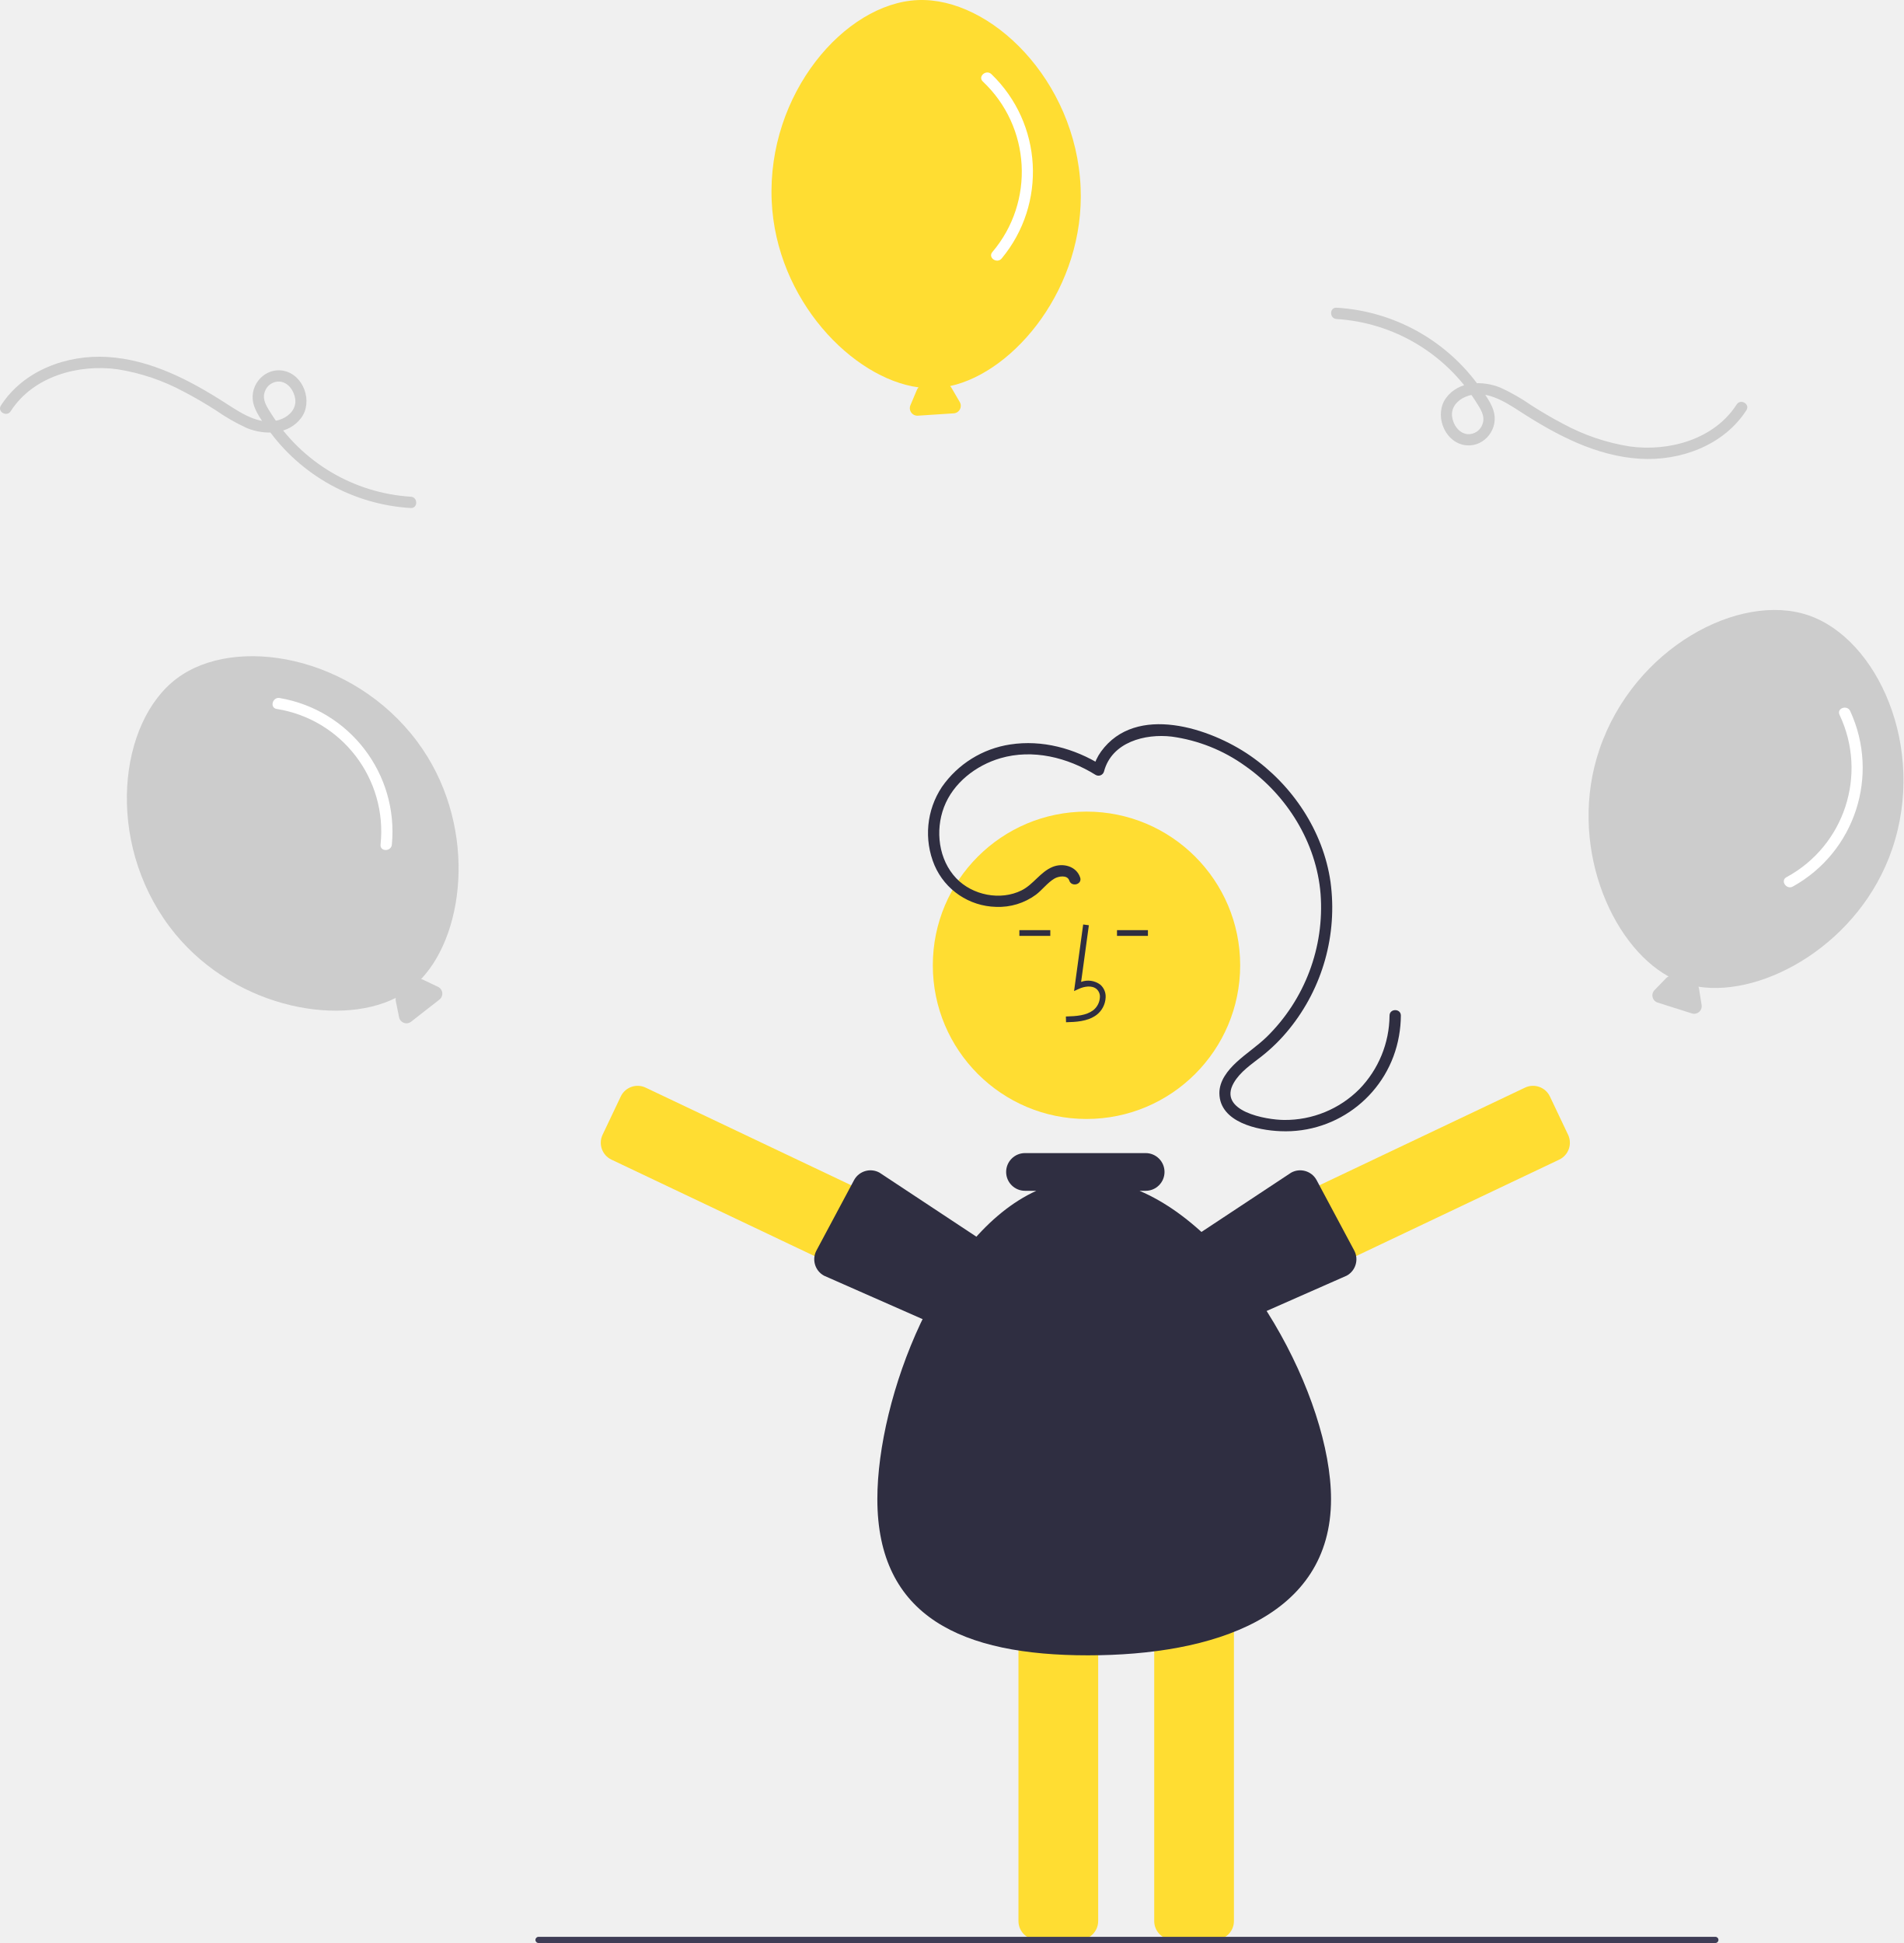
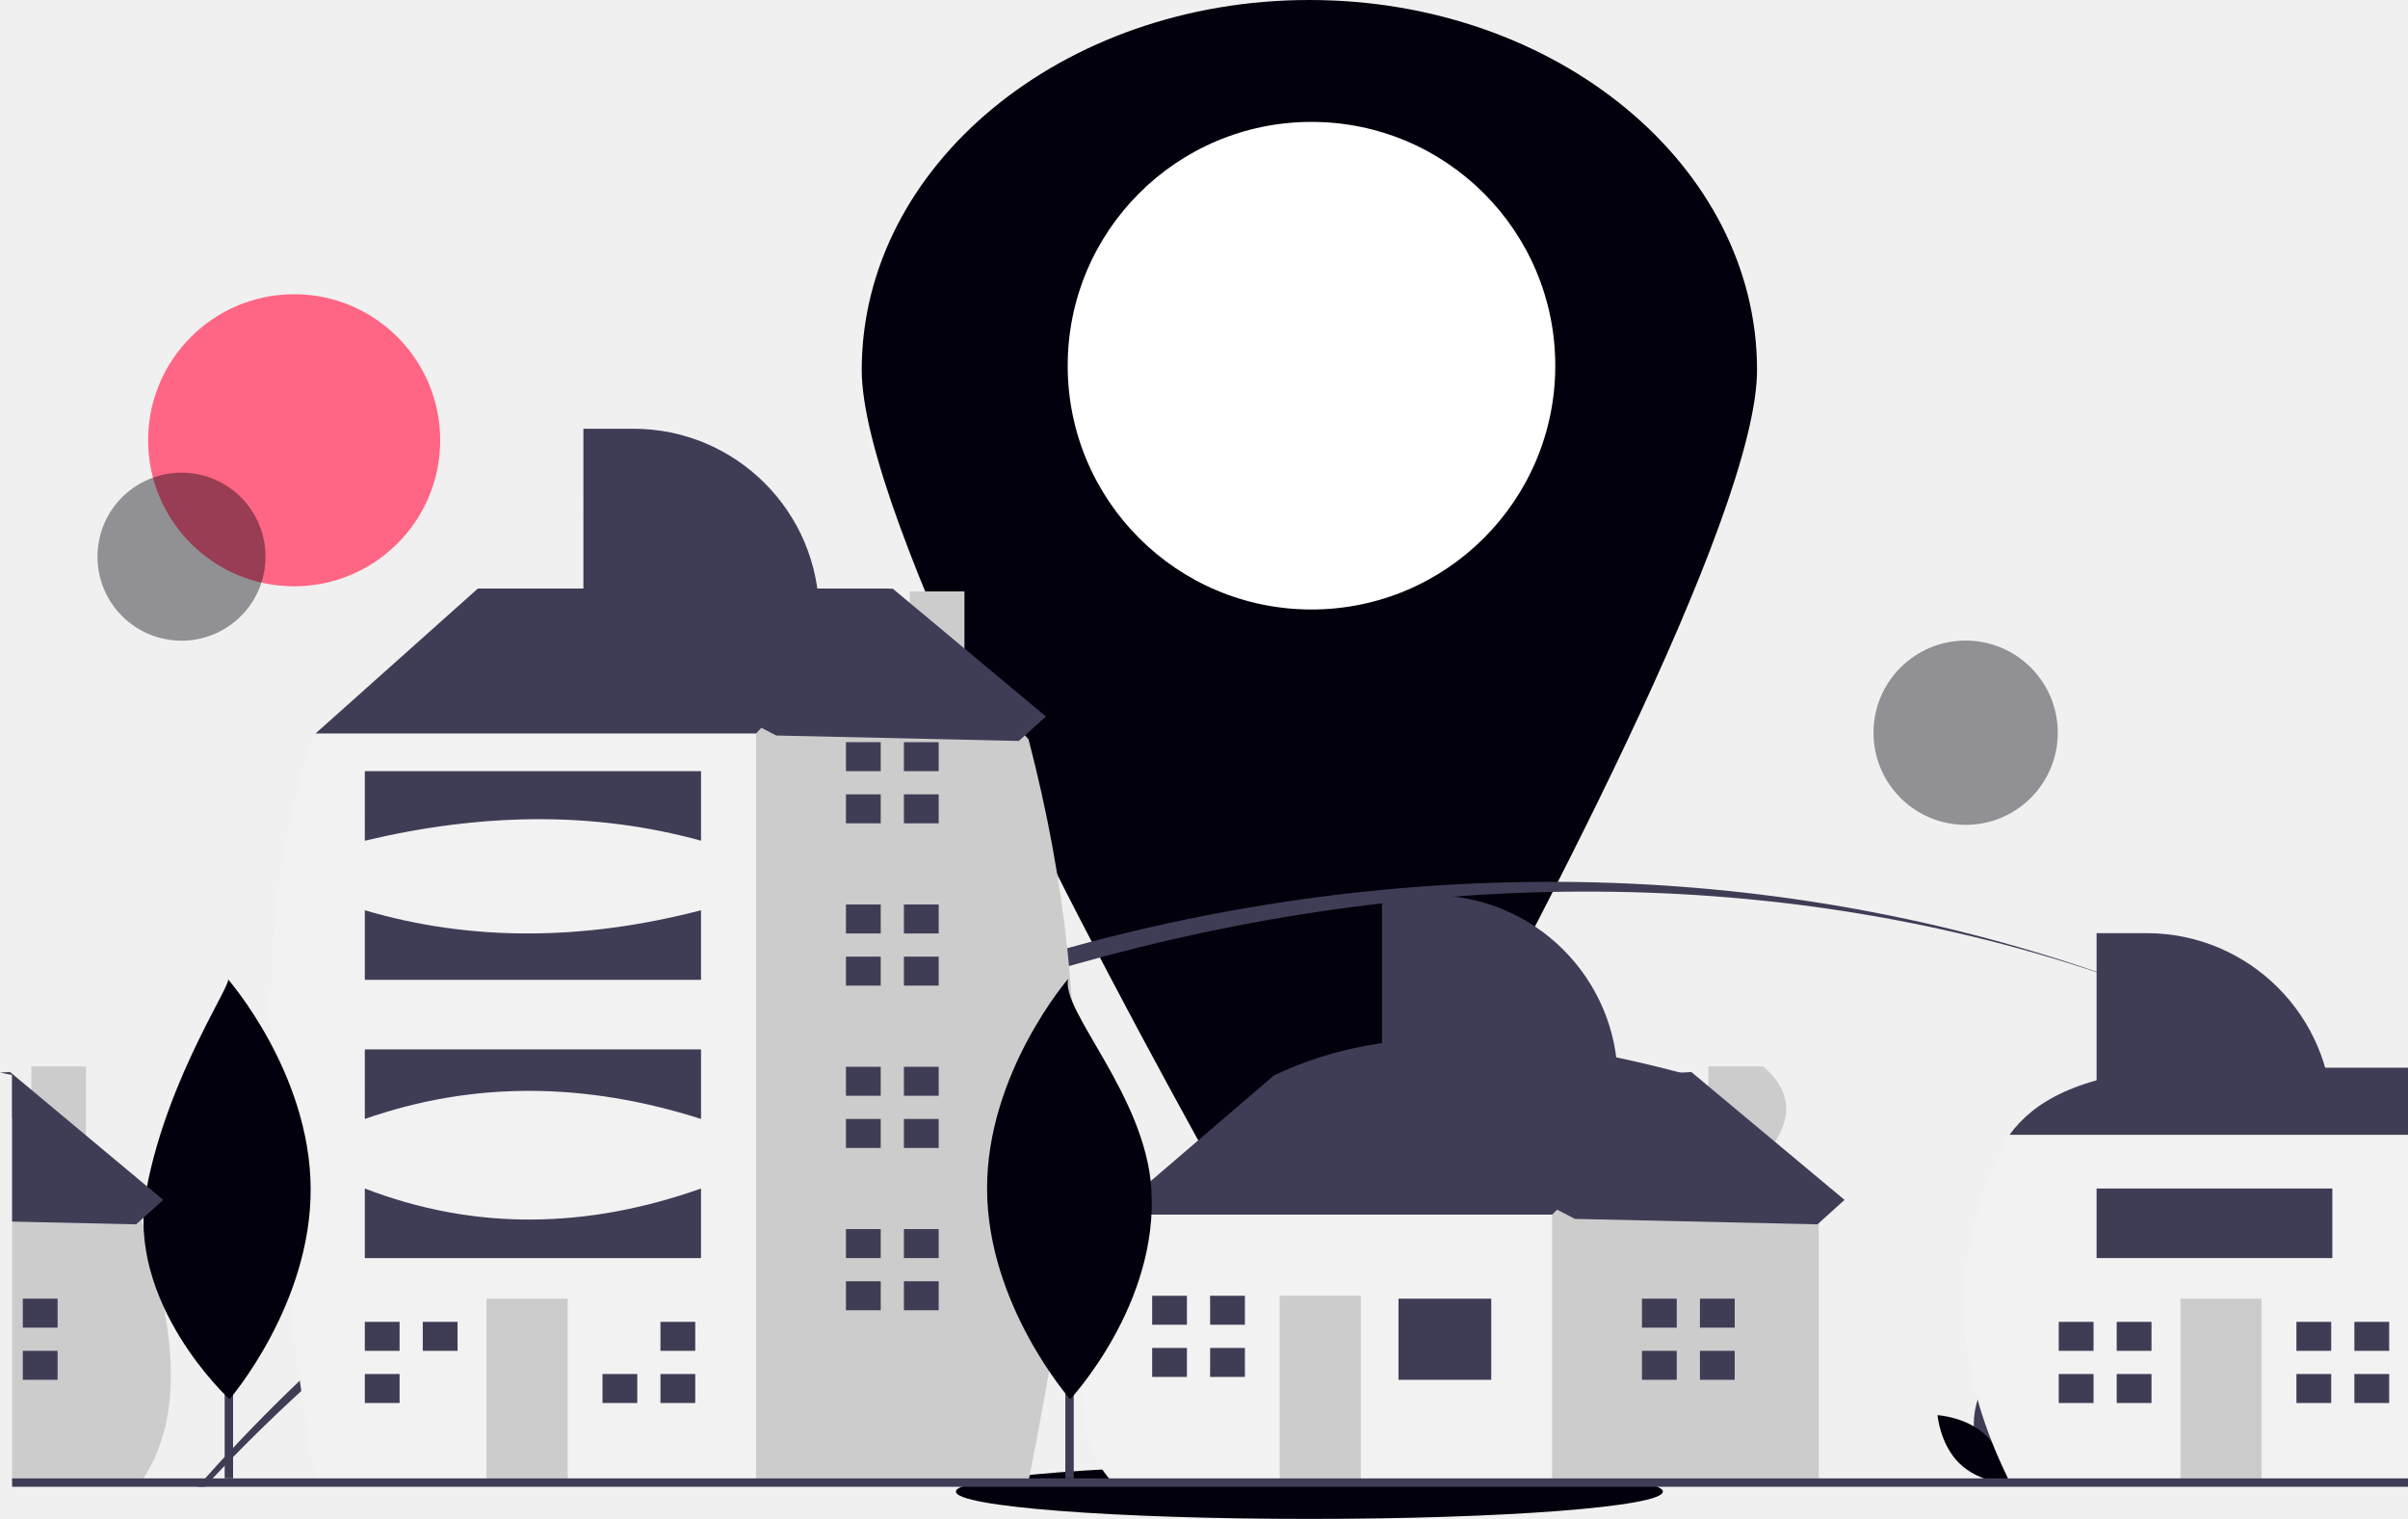
- <svg xmlns="http://www.w3.org/2000/svg" data-name="Layer 1" width="616.258" height="629" viewBox="0 0 616.258 629">
-   <path d="M426.896,375.502c-20.785-27.815-58.827-34.528-77.73-20.403s-23.246,52.51-2.461,80.326c19.239,25.747,54.096,32.768,73.295,23.122a2.411,2.411,0,0,0-.011.914l1.082,5.351a2.442,2.442,0,0,0,3.896,1.44l9.166-7.161a2.442,2.442,0,0,0-.454-4.129l-4.931-2.345a2.417,2.417,0,0,0-.543-.17C443.004,436.803,446.177,401.305,426.896,375.502Z" transform="translate(-291.8712 -135.5)" fill="#ccc" />
-   <path d="M381.431,365a40.17,40.17,0,0,1,33.644,43.918c-.223,2.345,3.441,2.33,3.662,0a43.923,43.923,0,0,0-36.332-47.45C380.099,361.077,379.108,364.606,381.431,365Z" transform="translate(-291.8712 -135.5)" fill="#fff" />
-   <path d="M904.468,410.328c11.184-32.873-4.794-68.043-27.135-75.644s-56.453,10.527-67.637,43.4c-10.352,30.428,3.57,63.146,22.383,73.524a2.411,2.411,0,0,0-.76.508l-3.801,3.919a2.442,2.442,0,0,0,1.016,4.028l11.089,3.509a2.442,2.442,0,0,0,3.148-2.71l-.855-5.392a2.417,2.417,0,0,0-.166-.544C863.023,458.281,894.093,440.822,904.468,410.328Z" transform="translate(-291.8712 -135.5)" fill="#ccc" />
-   <path d="M887.416,366.893a40.17,40.17,0,0,1-17.192,52.585c-2.06,1.142.025,4.155,2.071,3.02a43.923,43.923,0,0,0,18.584-56.8C889.898,363.576,886.428,364.755,887.416,366.893Z" transform="translate(-291.8712 -135.5)" fill="#fff" />
-   <path d="M641.717,196.15c-1.52-34.69-29.181-61.654-52.757-60.622s-48.774,30.312-47.254,65.002c1.407,32.11,26.262,57.536,47.56,60.372a2.411,2.411,0,0,0-.524.749l-2.118,5.032a2.442,2.442,0,0,0,2.41,3.384l11.607-.758a2.442,2.442,0,0,0,1.949-3.668l-2.755-4.714a2.417,2.417,0,0,0-.352-.446C620.52,255.882,643.127,228.33,641.717,196.15Z" transform="translate(-291.8712 -135.5)" fill="#ffdd32" />
-   <path d="M610.053,161.876a40.17,40.17,0,0,1,3.081,55.238c-1.505,1.812,1.532,3.862,3.027,2.062a43.923,43.923,0,0,0-3.316-59.67C611.161,157.883,608.356,160.242,610.053,161.876Z" transform="translate(-291.8712 -135.5)" fill="#fff" />
-   <circle cx="351.752" cy="312.489" r="49.752" fill="#ffdd32" />
-   <path d="M641.361,763.448H627.641a6.049,6.049,0,0,1-6.042-6.042v-114.355a6.049,6.049,0,0,1,6.042-6.042h13.72a6.049,6.049,0,0,1,6.042,6.042v114.355A6.049,6.049,0,0,1,641.361,763.448Z" transform="translate(-291.8712 -135.5)" fill="#ffdd32" />
-   <path d="M685.311,763.448h-13.72a6.049,6.049,0,0,1-6.042-6.042v-114.355a6.049,6.049,0,0,1,6.042-6.042H685.311a6.049,6.049,0,0,1,6.042,6.042v114.355A6.049,6.049,0,0,1,685.311,763.448Z" transform="translate(-291.8712 -135.5)" fill="#ffdd32" />
-   <path d="M607.058,544.697l-5.886,12.394a6.049,6.049,0,0,1-8.05,2.866L489.823,510.901a6.049,6.049,0,0,1-2.866-8.05l5.886-12.394a6.049,6.049,0,0,1,8.05-2.866l103.299,49.056A6.049,6.049,0,0,1,607.058,544.697Z" transform="translate(-291.8712 -135.5)" fill="#ffdd32" />
-   <path d="M622.62,551.34a5.995,5.995,0,0,1-.631,4.13l-6.631,12.011a6.05,6.05,0,0,1-8.211,2.37l-48.542-21.399a6.048,6.048,0,0,1-2.369-8.21l-0-0L568.4,517.485a6.042,6.042,0,0,1,8.21-2.369l43.597,28.819c1.413.78,1.85,5.388,2.298,6.938C622.55,551.029,622.588,551.184,622.62,551.34Z" transform="translate(-291.8712 -135.5)" fill="#2f2e41" />
-   <path d="M682.303,536.646l103.299-49.056a6.049,6.049,0,0,1,8.05,2.866l5.886,12.394a6.049,6.049,0,0,1-2.866,8.05L693.373,559.957a6.049,6.049,0,0,1-8.05-2.866l-5.886-12.394A6.049,6.049,0,0,1,682.303,536.646Z" transform="translate(-291.8712 -135.5)" fill="#ffdd32" />
-   <path d="M663.989,550.874c.448-1.551.885-6.158,2.298-6.938l43.597-28.819a6.042,6.042,0,0,1,8.21,2.369l12.164,22.756-0.0 0a6.048,6.048,0,0,1-2.369,8.21l-48.542,21.399a6.05,6.05,0,0,1-8.211-2.37l-6.631-12.011a5.995,5.995,0,0,1-.631-4.13C663.906,551.184,663.944,551.029,663.989,550.874Z" transform="translate(-291.8712 -135.5)" fill="#2f2e41" />
-   <path d="M637,466.428l-.052-1.859c3.459-.096,6.508-.313,8.8-1.987a5.715,5.715,0,0,0,2.214-4.21,3.267,3.267,0,0,0-1.072-2.691c-1.521-1.285-3.969-.869-5.752-.051l-1.538.705,2.95-21.558,1.842.252-2.509,18.338a6.563,6.563,0,0,1,6.208.893,5.086,5.086,0,0,1,1.729,4.176,7.56,7.56,0,0,1-2.975,5.646C643.9,466.235,640.074,466.342,637,466.428Z" transform="translate(-291.8712 -135.5)" fill="#2f2e41" />
-   <rect x="361.629" y="301.112" width="10.013" height="1.859" fill="#2f2e41" />
-   <rect x="330.023" y="301.112" width="10.013" height="1.859" fill="#2f2e41" />
-   <path d="M660.774,520.994h2.006a6.104,6.104,0,1,0,0-12.208H623.714a6.104,6.104,0,0,0,0,12.208h3.67c-31.352,14.264-51.47,66.955-51.47,99.79,0,38.252,27.607,50.59,68.166,50.59s78.712-12.339,78.712-50.59C722.792,587.949,694.454,535.259,660.774,520.994Z" transform="translate(-291.8712 -135.5)" fill="#2f2e41" />
-   <path d="M641.574,419.575c-1.212-3.684-5.585-4.815-8.951-3.425-3.947,1.63-6.185,5.667-9.997,7.575-6.856,3.432-15.952,1.589-21.179-3.913-5.716-6.016-6.842-15.405-3.965-23.002,2.975-7.856,10.355-13.542,18.257-15.851,10.5-3.069,21.765-.253,30.86,5.408a1.848,1.848,0,0,0,2.69-1.094c2.501-9.555,13.289-12.336,21.958-11.311a53.079,53.079,0,0,1,23.712,9.463c13.552,9.455,23.106,24.856,24.445,41.435a58.686,58.686,0,0,1-17.45,46.332c-3.055,2.948-6.615,5.267-9.73,8.139-2.837,2.617-5.634,6.06-5.577,10.133.13,9.367,12.456,11.95,19.75,12.231a37.291,37.291,0,0,0,38.399-30.836,38.541,38.541,0,0,0,.602-6.585c.011-2.357-3.652-2.36-3.662,0a34.541,34.541,0,0,1-9.777,23.814,33.922,33.922,0,0,1-24.349,9.972c-5.823-.029-21.6-2.79-16.312-12.001,2.067-3.602,5.777-6.054,8.975-8.56a56.152,56.152,0,0,0,9.005-8.889,62.398,62.398,0,0,0,13.347-47.612c-2.361-16.515-12.374-31.438-25.997-40.862-12.97-8.973-36.942-16.908-48.278-1.362a16.437,16.437,0,0,0-2.591,5.525l2.69-1.094c-8.762-5.453-19.207-8.282-29.505-6.705a32.954,32.954,0,0,0-22.14,13.765,26.96,26.96,0,0,0-2.39,25.342,22.264,22.264,0,0,0,19.953,13.473,20.382,20.382,0,0,0,12.894-3.946c2.086-1.591,3.689-3.843,5.947-5.197,1.293-.776,4.2-1.32,4.836.612.733,2.229,4.271,1.274,3.532-.974Z" transform="translate(-291.8712 -135.5)" fill="#2f2e41" />
-   <path d="M724.586,238.774a57.623,57.623,0,0,1,45.071,26.697c1.364,2.181,3.146,4.578,2.201,7.263a4.775,4.775,0,0,1-4.948,3.305c-2.785-.339-4.582-3.063-4.925-5.674-.389-2.961,1.7-5.286,4.279-6.386,6.303-2.689,12.662,1.466,17.796,4.782,11.698,7.556,24.565,14.389,38.74,15.25,13.115.797,27.179-4.346,34.474-15.719,1.276-1.99-1.893-3.828-3.162-1.849-7.235,11.28-21.86,15.331-34.577,13.587a67.219,67.219,0,0,1-21.636-7.345c-3.495-1.814-6.885-3.825-10.207-5.939a65.129,65.129,0,0,0-10.011-5.739c-5.837-2.398-13.565-2.211-17.642,3.31-3.804,5.151-.864,13.725,5.498,15.173,6.03,1.372,11.312-4.298,10.071-10.228-.635-3.033-2.919-6.001-4.687-8.48A61.29,61.29,0,0,0,724.586,235.112c-2.356-.117-2.35,3.546,0,3.662Z" transform="translate(-291.8712 -135.5)" fill="#ccc" />
-   <path d="M424.856,296.298a57.623,57.623,0,0,1-45.071-26.697c-1.364-2.181-3.146-4.578-2.201-7.263a4.775,4.775,0,0,1,4.948-3.305c2.785.339,4.582,3.063,4.925,5.674.389,2.961-1.7,5.286-4.279,6.386-6.303,2.689-12.662-1.466-17.796-4.782-11.698-7.556-24.565-14.389-38.74-15.25-13.115-.797-27.179,4.346-34.474,15.719-1.276,1.99,1.893,3.828,3.162,1.849,7.235-11.28,21.86-15.331,34.577-13.587a67.219,67.219,0,0,1,21.636,7.345c3.495,1.814,6.885,3.825,10.207,5.939a65.13,65.13,0,0,0,10.011,5.739c5.837,2.398,13.565,2.211,17.642-3.31,3.804-5.151.864-13.725-5.498-15.173-6.03-1.372-11.312,4.298-10.071,10.228.635,3.033,2.919,6.001,4.687,8.48A61.29,61.29,0,0,0,424.856,299.96c2.356.117,2.35-3.546,0-3.662Z" transform="translate(-291.8712 -135.5)" fill="#ccc" />
-   <path d="M847.218,764.5h-381a1,1,0,0,1,0-2h381a1,1,0,0,1,0,2Z" transform="translate(-291.8712 -135.5)" fill="#3f3d56" />
+ <svg xmlns="http://www.w3.org/2000/svg" data-name="Layer 1" width="572.88" height="361.347" viewBox="0 0 572.88 361.347">
+   <path d="M731.572,357.326c0,34.668-54.19,136.907-85.26,192.678a24.312,24.312,0,0,1-42.48,0c-31.07-55.771-85.26-158.01-85.26-192.678,0-48.601,47.682-88,106.5-88S731.572,308.725,731.572,357.326Z" transform="translate(-313.5599 -269.3263)" fill="#01000c" />
+   <circle cx="312.012" cy="87" r="58" fill="#fff" />
+   <circle cx="69.982" cy="104.74" r="34.74" fill="#ff6584" />
+   <ellipse cx="311.512" cy="354.856" rx="84.092" ry="6.492" fill="#01000c" />
+   <circle cx="356.74" cy="401.758" r="19.986" transform="translate(-410.5334 420.2112) rotate(-80.78252)" fill="#01000c" opacity="0.4" style="isolation:isolate" />
+   <path d="M824.33,504.856c-157.39-59-349.35-1.48-460.18,116.18-.63.66-1.26,1.33-1.87,2h-1.69c.58-.67,1.18-1.34,1.77-2C475.49,494.426,664.9,443.966,824.33,504.856Z" transform="translate(-313.5599 -269.3263)" fill="#3f3d56" />
+   <path d="M867.34,524.426a375.733,375.733,0,0,0-43.01-19.57A341.325,341.325,0,0,1,867.34,524.426Z" transform="translate(-313.5599 -269.3263)" fill="#3f3d56" />
+   <circle cx="467.641" cy="174.315" r="21.92" fill="#01000c" opacity="0.4" style="isolation:isolate" />
+   <path d="M783.641,612.247c1.694,6.262,7.496,10.14,7.496,10.14s3.056-6.274,1.362-12.536-7.496-10.14-7.496-10.14S781.947,605.986,783.641,612.247Z" transform="translate(-313.5599 -269.3263)" fill="#3f3d56" />
+   <path d="M786.13,610.902c4.648,4.525,5.216,11.481,5.216,11.481s-6.968-.381-11.617-4.905-5.216-11.481-5.216-11.481S781.482,606.377,786.13,610.902Z" transform="translate(-313.5599 -269.3263)" fill="#01000c" />
+   <path d="M316.92,525.182v9.66l-.48.52v-10.28C316.6,525.112,316.76,525.152,316.92,525.182Z" transform="translate(-313.5599 -269.3263)" fill="#3f3d56" />
+   <path d="M347.7,621.032c-.14.23-.29.46-.44.69h-30.82v-96.06l.48-.48,4.09,4.65v-6.8h13v21.58l13.13,14.91.12.14c.16.5.31,1,.46,1.5a.035.035,0,0,0,.01.02,177.405,177.405,0,0,1,4.84,19.19C355.43,595.662,355,609.682,347.7,621.032Z" transform="translate(-313.5599 -269.3263)" fill="#ccc" />
+   <rect x="5.427" y="308.953" width="8.274" height="6.895" fill="#3f3d56" />
+   <rect x="5.427" y="321.365" width="8.274" height="6.895" fill="#3f3d56" />
+   <path d="M582.148,565.178l-4.137-6.895,38.614-33.098c28.547-13.741,62.958-9.776,99.294,0l0,9.653-35.856,38.615-41.373,8.274Z" transform="translate(-313.5599 -269.3263)" fill="#3f3d56" />
+   <path d="M733.011,544.608c6.857-7.627,7.81-14.88,0-21.577h-13v6.804l-4.092-4.65-33.098,33.098-5.517,5.516-6.895,27.582,12.412,30.339h63.437V559.662Z" transform="translate(-313.5599 -269.3263)" fill="#ccc" />
+   <path d="M578.011,558.283H682.821v63.438l-104.81,0C565.331,608.002,571.918,582.997,578.011,558.283Z" transform="translate(-313.5599 -269.3263)" fill="#f2f2f2" />
+   <rect x="332.715" y="308.953" width="22.065" height="19.307" fill="#3f3d56" />
+   <rect x="304.444" y="308.263" width="19.307" height="44.13" fill="#ccc" />
+   <polygon points="282.379 315.159 282.379 308.264 274.105 308.264 274.105 315.159 281.689 315.159 282.379 315.159" fill="#3f3d56" />
+   <polygon points="281.689 320.675 274.105 320.675 274.105 327.571 282.379 327.571 282.379 320.675 281.689 320.675" fill="#3f3d56" />
+   <rect x="287.895" y="308.263" width="8.274" height="6.895" fill="#3f3d56" />
+   <rect x="287.895" y="320.675" width="8.274" height="6.895" fill="#3f3d56" />
+   <polygon points="398.911 315.849 398.911 308.953 390.636 308.953 390.636 315.849 398.221 315.849 398.911 315.849" fill="#3f3d56" />
+   <polygon points="398.221 321.365 390.636 321.365 390.636 328.26 398.911 328.26 398.911 321.365 398.221 321.365" fill="#3f3d56" />
+   <rect x="404.427" y="308.953" width="8.274" height="6.895" fill="#3f3d56" />
+   <rect x="404.427" y="321.365" width="8.274" height="6.895" fill="#3f3d56" />
+   <polygon points="81.966 180.01 75.071 174.493 113.685 140.016 211.599 140.016 211.599 170.356 148.162 213.108 81.966 180.01" fill="#3f3d56" />
+   <path d="M543.011,428.682V410.031h-13v4.568l-4.852-5.257-31.719,34.477-12.411,8.275-19.245,140.603,29.023,29.023,67.45,0c10.335-51.988,18.53-105.394,0-176.522Z" transform="translate(-313.5599 -269.3263)" fill="#ccc" />
+   <path d="M388.63,443.819l104.81,0V621.72l-104.81,0C377.161,552.607,371.56,488.515,388.63,443.819Z" transform="translate(-313.5599 -269.3263)" fill="#f2f2f2" />
+   <rect x="115.753" y="308.953" width="19.307" height="43.441" fill="#ccc" />
+   <polygon points="95.067 321.365 95.067 314.47 86.793 314.47 86.793 321.365 94.378 321.365 95.067 321.365" fill="#3f3d56" />
+   <polygon points="94.378 326.881 86.793 326.881 86.793 333.777 95.067 333.777 95.067 326.881 94.378 326.881" fill="#3f3d56" />
+   <rect x="100.583" y="314.469" width="8.274" height="6.895" fill="#3f3d56" />
+   <polygon points="150.92 326.881 143.335 326.881 143.335 333.777 151.609 333.777 151.609 326.881 150.92 326.881" fill="#3f3d56" />
+   <rect x="157.125" y="314.469" width="8.274" height="6.895" fill="#3f3d56" />
+   <rect x="157.125" y="326.881" width="8.274" height="6.895" fill="#3f3d56" />
+   <polygon points="209.53 183.457 209.53 176.562 201.256 176.562 201.256 183.457 208.841 183.457 209.53 183.457" fill="#3f3d56" />
+   <polygon points="208.841 188.974 201.256 188.974 201.256 195.869 209.53 195.869 209.53 188.974 208.841 188.974" fill="#3f3d56" />
+   <rect x="215.047" y="176.562" width="8.274" height="6.895" fill="#3f3d56" />
+   <rect x="215.047" y="188.973" width="8.274" height="6.895" fill="#3f3d56" />
+   <polygon points="209.53 222.072 209.53 215.176 201.256 215.176 201.256 222.072 208.841 222.072 209.53 222.072" fill="#3f3d56" />
+   <polygon points="208.841 227.588 201.256 227.588 201.256 234.483 209.53 234.483 209.53 227.588 208.841 227.588" fill="#3f3d56" />
+   <rect x="215.047" y="215.176" width="8.274" height="6.895" fill="#3f3d56" />
+   <rect x="215.047" y="227.587" width="8.274" height="6.895" fill="#3f3d56" />
+   <polygon points="209.53 260.686 209.53 253.79 201.256 253.79 201.256 260.686 208.841 260.686 209.53 260.686" fill="#3f3d56" />
+   <polygon points="208.841 266.202 201.256 266.202 201.256 273.097 209.53 273.097 209.53 266.202 208.841 266.202" fill="#3f3d56" />
+   <rect x="215.047" y="253.79" width="8.274" height="6.895" fill="#3f3d56" />
+   <rect x="215.047" y="266.202" width="8.274" height="6.895" fill="#3f3d56" />
+   <polygon points="209.53 299.3 209.53 292.404 201.256 292.404 201.256 299.3 208.841 299.3 209.53 299.3" fill="#3f3d56" />
+   <polygon points="208.841 304.816 201.256 304.816 201.256 311.711 209.53 311.711 209.53 304.816 208.841 304.816" fill="#3f3d56" />
+   <rect x="215.047" y="292.404" width="8.274" height="6.895" fill="#3f3d56" />
+   <rect x="215.047" y="304.816" width="8.274" height="6.895" fill="#3f3d56" />
+   <path d="M400.352,452.783H480.339V469.332c-25.638-7.076-52.374-6.568-79.986,0Z" transform="translate(-313.5599 -269.3263)" fill="#3f3d56" />
+   <path d="M400.352,485.881q37.447,11.033,79.986,0v16.549H400.352Z" transform="translate(-313.5599 -269.3263)" fill="#3f3d56" />
+   <path d="M400.352,518.979H480.339V535.528c-27.259-8.704-53.949-9.115-79.986,0Z" transform="translate(-313.5599 -269.3263)" fill="#3f3d56" />
+   <path d="M400.352,552.077c26.086,10.054,52.772,9.635,79.986,0v16.549H400.352Z" transform="translate(-313.5599 -269.3263)" fill="#3f3d56" />
+   <path d="M830.24,523.326h56.2v27.08l-5.02,1.571-16.7,5.212-26.2-6.069-26.17-6.065-13.82-3.201-6.9-2.553C797.37,531.425,807.81,525.23,830.24,523.326Z" transform="translate(-313.5599 -269.3263)" fill="#3f3d56" />
+   <path d="M886.44,539.301v82.421h-94.81c-.03-.051-.05-.097-.08-.148v-.005a1.265,1.265,0,0,0-.08-.167q-2.22-4.469-3.98-8.914c-9.95-25.078-8.87-49.494,4.14-73.187Z" transform="translate(-313.5599 -269.3263)" fill="#f2f2f2" />
+   <rect x="518.753" y="308.953" width="19.307" height="43.441" fill="#ccc" />
+   <polygon points="498.067 321.365 498.067 314.47 489.793 314.47 489.793 321.365 497.378 321.365 498.067 321.365" fill="#3f3d56" />
+   <polygon points="497.378 326.881 489.793 326.881 489.793 333.777 498.067 333.777 498.067 326.881 497.378 326.881" fill="#3f3d56" />
+   <rect x="503.583" y="314.469" width="8.274" height="6.895" fill="#3f3d56" />
+   <rect x="503.583" y="326.881" width="8.274" height="6.895" fill="#3f3d56" />
+   <polygon points="554.609 321.365 554.609 314.47 546.335 314.47 546.335 321.365 553.92 321.365 554.609 321.365" fill="#3f3d56" />
+   <polygon points="553.92 326.881 546.335 326.881 546.335 333.777 554.609 333.777 554.609 326.881 553.92 326.881" fill="#3f3d56" />
+   <rect x="560.125" y="314.469" width="8.274" height="6.895" fill="#3f3d56" />
+   <rect x="560.125" y="326.881" width="8.274" height="6.895" fill="#3f3d56" />
+   <path d="M812.353,491.326h11.886a44.202,44.202,0,0,1,44.202,44.202v0h-56.087Z" transform="translate(-313.5599 -269.3263)" fill="#3f3d56" />
+   <path d="M452.353,371.326h11.886a44.202,44.202,0,0,1,44.202,44.202v0h-56.087Z" transform="translate(-313.5599 -269.3263)" fill="#3f3d56" />
+   <path d="M642.353,482.326h11.886a44.202,44.202,0,0,1,44.202,44.202v0h-56.087Z" transform="translate(-313.5599 -269.3263)" fill="#3f3d56" />
+   <rect x="498.793" y="282.751" width="56.087" height="16.549" fill="#3f3d56" />
+   <rect x="2.88" y="351.71" width="570" height="2" fill="#3f3d56" />
+   <rect x="53.451" y="272.705" width="2" height="79" fill="#3f3d56" />
+   <path d="M387.469,552.099c.127,27.624-19.308,50.108-19.308,50.108s-24.889-22.782-19.769-49.928c5.15-27.301,21.199-49.992,19.308-50.108C367.7,502.171,387.341,524.475,387.469,552.099Z" transform="translate(-313.5599 -269.3263)" fill="#01000c" />
+   <rect x="253.451" y="272.705" width="2" height="79" fill="#3f3d56" />
+   <path d="M587.469,552.099c1.803,27.566-19.308,50.108-19.308,50.108s-19.642-22.304-19.769-49.928,19.308-50.108,19.308-50.108C565.805,509.743,586.01,529.795,587.469,552.099Z" transform="translate(-313.5599 -269.3263)" fill="#01000c" />
+   <polygon points="125.513 144.289 212.387 140.039 248.83 170.458 242.387 176.275 184.678 174.976 125.513 144.289" fill="#3f3d56" />
+   <path d="M352.39,554.782l-4.68,4.23-.57.51-1.19,1.08-29.51-.66v-34.86q-1.44-.315-2.88-.6l2.39-.12.49.41,4.57,3.81,13,10.86,14.52,12.12Z" transform="translate(-313.5599 -269.3263)" fill="#3f3d56" />
+   <polygon points="315.513 259.289 402.387 255.039 438.83 285.458 432.387 291.275 374.678 289.976 315.513 259.289" fill="#3f3d56" />
</svg>
